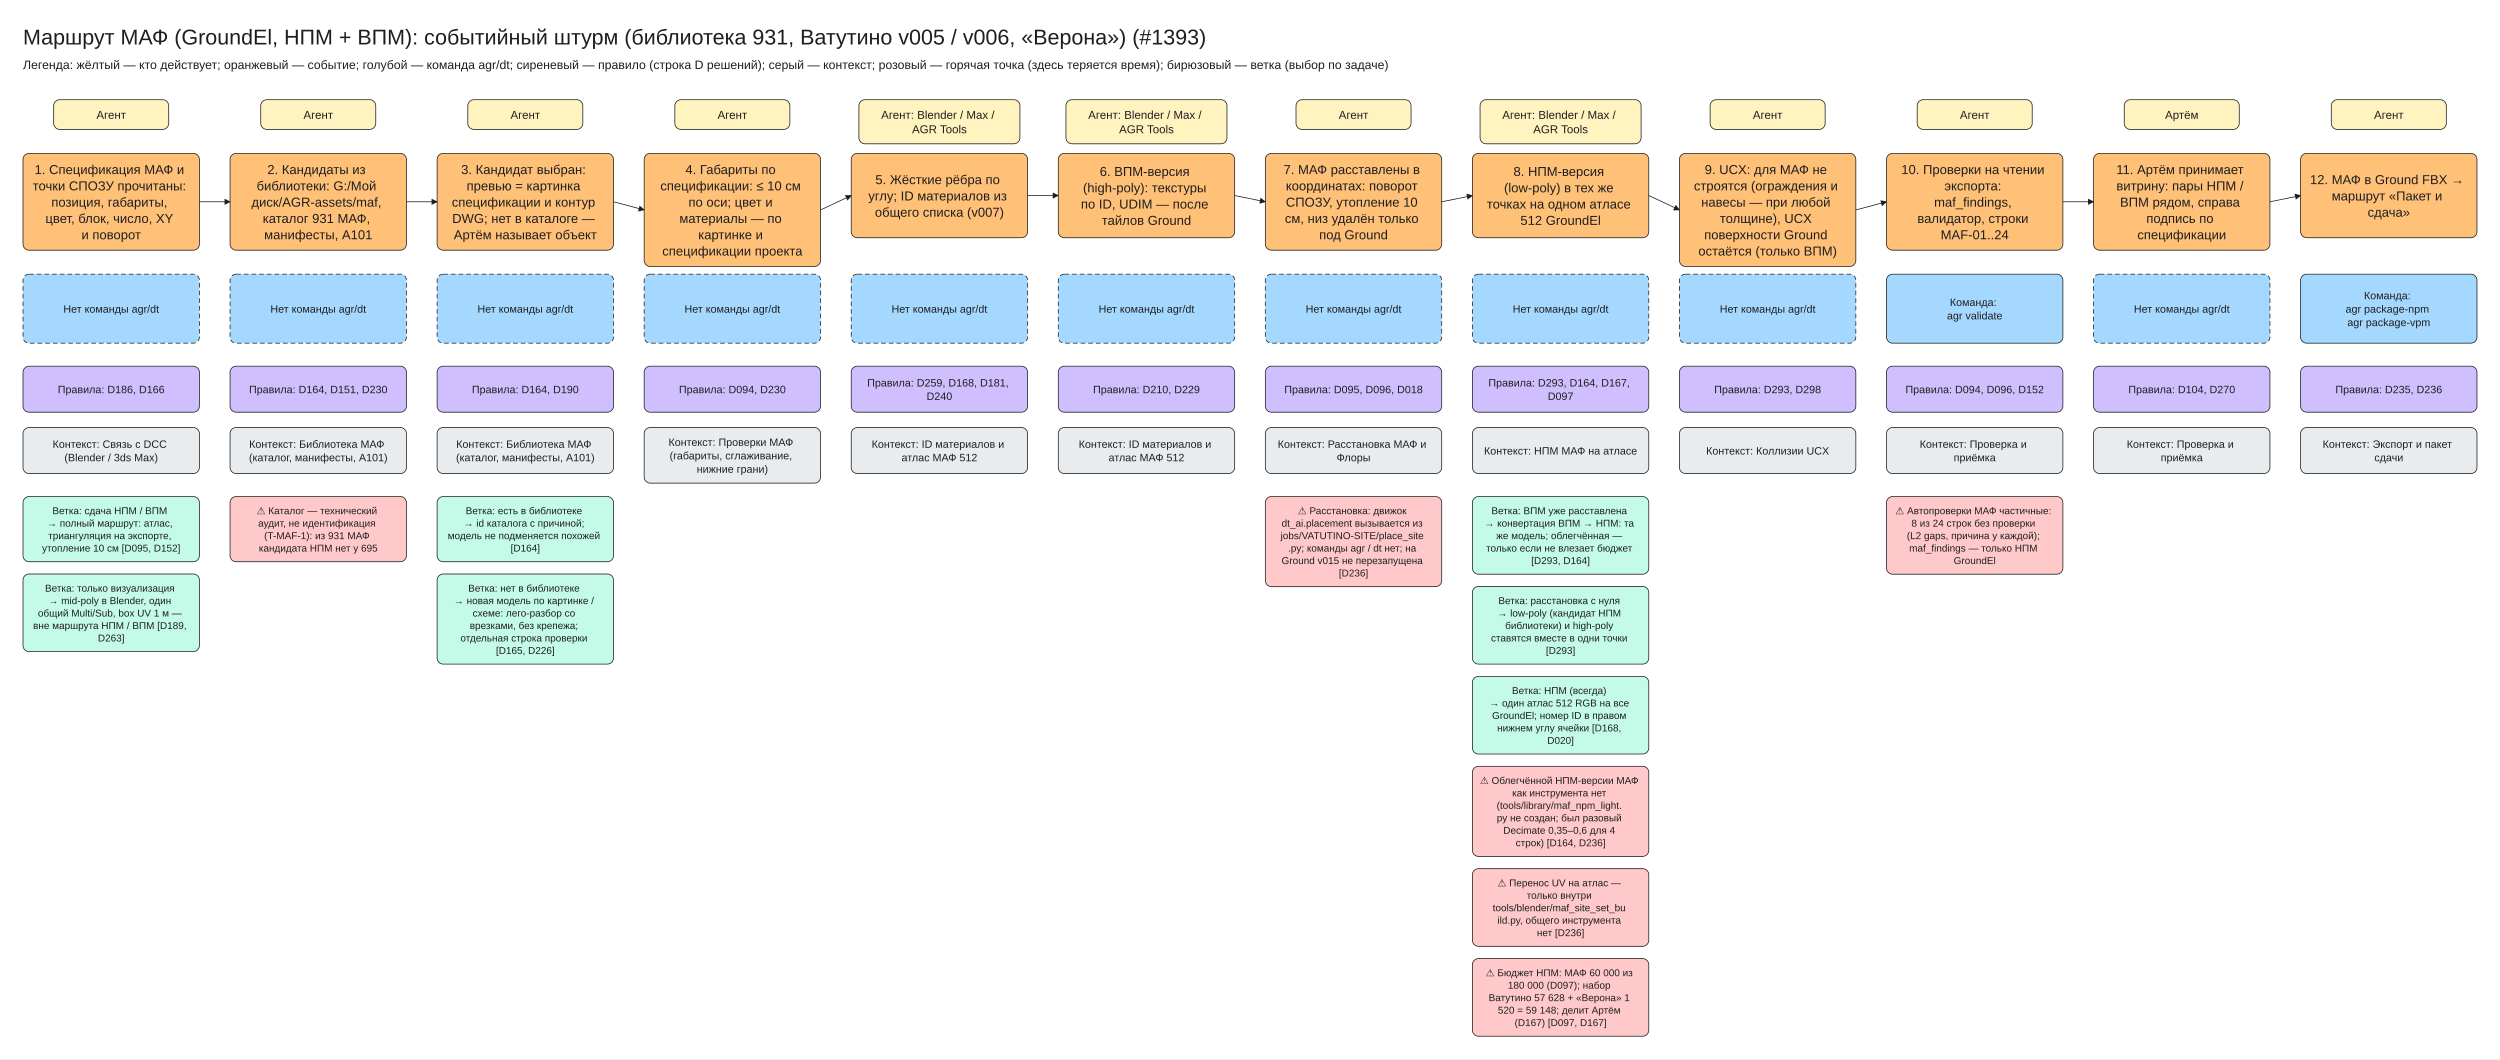
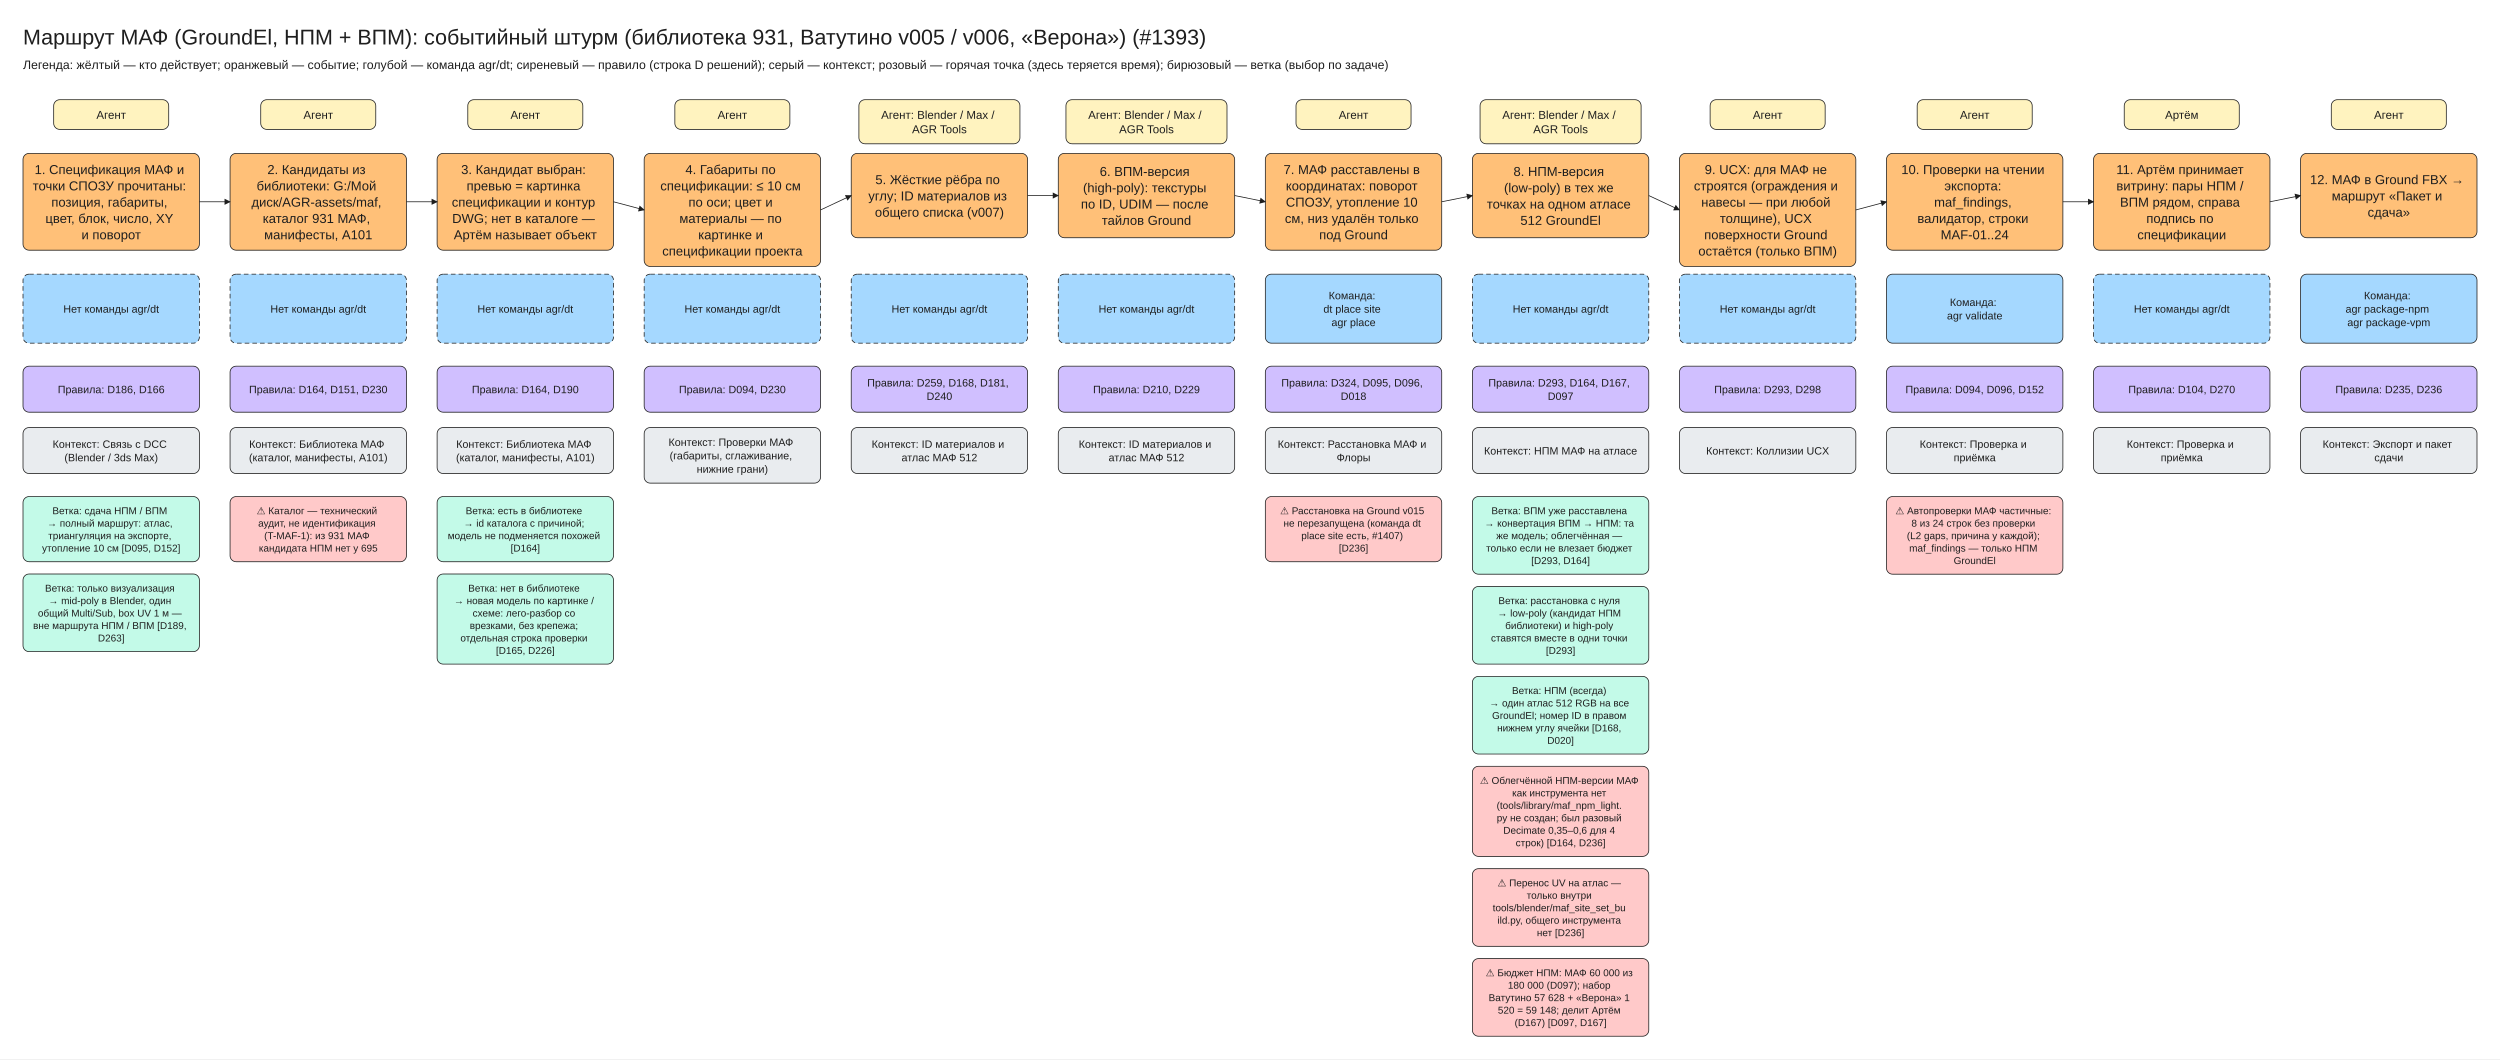
<svg xmlns="http://www.w3.org/2000/svg" viewBox="10 -30 3260 1381" width="3260" height="1381" font-family="Segoe UI, Arial, sans-serif">
  <defs>
    <marker id="arrow" viewBox="0 0 10 10" refX="9" refY="5" markerWidth="8" markerHeight="8" orient="auto-start-reverse">
      <path d="M0,0 L10,5 L0,10 z" fill="#1e1e1e" />
    </marker>
  </defs>
  <rect x="10" y="-30" width="3260" height="1381" fill="#ffffff" />
  <rect x="80" y="100" width="150" height="38.75" rx="8" fill="#fff3bf" stroke="#1e1e1e" />
  <rect x="40" y="170" width="230" height="126.25" rx="8" fill="#ffc078" stroke="#1e1e1e" />
  <rect x="40" y="327.5" width="230" height="90" rx="8" fill="#a5d8ff" stroke="#1e1e1e" stroke-dasharray="6 4" />
  <rect x="40" y="447.5" width="230" height="60" rx="8" fill="#d0bfff" stroke="#1e1e1e" />
  <rect x="40" y="527.5" width="230" height="60" rx="8" fill="#e9ecef" stroke="#1e1e1e" />
  <rect x="40" y="617.5" width="230" height="85.0" rx="8" fill="#c3fae8" stroke="#1e1e1e" />
  <rect x="40" y="718.5" width="230" height="101.25" rx="8" fill="#c3fae8" stroke="#1e1e1e" />
  <rect x="350" y="100" width="150" height="38.75" rx="8" fill="#fff3bf" stroke="#1e1e1e" />
  <rect x="310" y="170" width="230" height="126.25" rx="8" fill="#ffc078" stroke="#1e1e1e" />
  <line x1="270" y1="233.12" x2="310" y2="233.12" stroke="#1e1e1e" marker-end="url(#arrow)" />
  <rect x="310" y="327.5" width="230" height="90" rx="8" fill="#a5d8ff" stroke="#1e1e1e" stroke-dasharray="6 4" />
  <rect x="310" y="447.5" width="230" height="60" rx="8" fill="#d0bfff" stroke="#1e1e1e" />
  <rect x="310" y="527.5" width="230" height="60" rx="8" fill="#e9ecef" stroke="#1e1e1e" />
  <rect x="310" y="617.5" width="230" height="85.0" rx="8" fill="#ffc9c9" stroke="#1e1e1e" />
  <rect x="620" y="100" width="150" height="38.75" rx="8" fill="#fff3bf" stroke="#1e1e1e" />
  <rect x="580" y="170" width="230" height="126.25" rx="8" fill="#ffc078" stroke="#1e1e1e" />
  <line x1="540" y1="233.12" x2="580" y2="233.12" stroke="#1e1e1e" marker-end="url(#arrow)" />
  <rect x="580" y="327.5" width="230" height="90" rx="8" fill="#a5d8ff" stroke="#1e1e1e" stroke-dasharray="6 4" />
  <rect x="580" y="447.5" width="230" height="60" rx="8" fill="#d0bfff" stroke="#1e1e1e" />
  <rect x="580" y="527.5" width="230" height="60" rx="8" fill="#e9ecef" stroke="#1e1e1e" />
  <rect x="580" y="617.5" width="230" height="85.0" rx="8" fill="#c3fae8" stroke="#1e1e1e" />
  <rect x="580" y="718.5" width="230" height="117.5" rx="8" fill="#c3fae8" stroke="#1e1e1e" />
  <rect x="890" y="100" width="150" height="38.75" rx="8" fill="#fff3bf" stroke="#1e1e1e" />
  <rect x="850" y="170" width="230" height="147.5" rx="8" fill="#ffc078" stroke="#1e1e1e" />
  <line x1="810" y1="233.12" x2="850" y2="243.74" stroke="#1e1e1e" marker-end="url(#arrow)" />
  <rect x="850" y="327.5" width="230" height="90" rx="8" fill="#a5d8ff" stroke="#1e1e1e" stroke-dasharray="6 4" />
  <rect x="850" y="447.5" width="230" height="60" rx="8" fill="#d0bfff" stroke="#1e1e1e" />
  <rect x="850" y="527.5" width="230" height="72.5" rx="8" fill="#e9ecef" stroke="#1e1e1e" />
  <rect x="1130" y="100" width="210" height="57.5" rx="8" fill="#fff3bf" stroke="#1e1e1e" />
  <rect x="1120" y="170" width="230" height="110" rx="8" fill="#ffc078" stroke="#1e1e1e" />
  <line x1="1080" y1="243.75" x2="1120" y2="225.0" stroke="#1e1e1e" marker-end="url(#arrow)" />
  <rect x="1120" y="327.5" width="230" height="90" rx="8" fill="#a5d8ff" stroke="#1e1e1e" stroke-dasharray="6 4" />
  <rect x="1120" y="447.5" width="230" height="60" rx="8" fill="#d0bfff" stroke="#1e1e1e" />
  <rect x="1120" y="527.5" width="230" height="60" rx="8" fill="#e9ecef" stroke="#1e1e1e" />
  <rect x="1400" y="100" width="210" height="57.5" rx="8" fill="#fff3bf" stroke="#1e1e1e" />
  <rect x="1390" y="170" width="230" height="110" rx="8" fill="#ffc078" stroke="#1e1e1e" />
  <line x1="1350" y1="225.0" x2="1390" y2="225.0" stroke="#1e1e1e" marker-end="url(#arrow)" />
  <rect x="1390" y="327.5" width="230" height="90" rx="8" fill="#a5d8ff" stroke="#1e1e1e" stroke-dasharray="6 4" />
  <rect x="1390" y="447.5" width="230" height="60" rx="8" fill="#d0bfff" stroke="#1e1e1e" />
  <rect x="1390" y="527.5" width="230" height="60" rx="8" fill="#e9ecef" stroke="#1e1e1e" />
  <rect x="1700" y="100" width="150" height="38.75" rx="8" fill="#fff3bf" stroke="#1e1e1e" />
  <rect x="1660" y="170" width="230" height="126.25" rx="8" fill="#ffc078" stroke="#1e1e1e" />
  <line x1="1620" y1="225.0" x2="1660" y2="233.12" stroke="#1e1e1e" marker-end="url(#arrow)" />
-   <rect x="1660" y="327.5" width="230" height="90" rx="8" fill="#a5d8ff" stroke="#1e1e1e" stroke-dasharray="6 4" />
+   <rect x="1660" y="327.5" width="230" height="90" rx="8" fill="#a5d8ff" stroke="#1e1e1e" />
  <rect x="1660" y="447.5" width="230" height="60" rx="8" fill="#d0bfff" stroke="#1e1e1e" />
  <rect x="1660" y="527.5" width="230" height="60" rx="8" fill="#e9ecef" stroke="#1e1e1e" />
-   <rect x="1660" y="617.5" width="230" height="117.5" rx="8" fill="#ffc9c9" stroke="#1e1e1e" />
+   <rect x="1660" y="617.5" width="230" height="85.0" rx="8" fill="#ffc9c9" stroke="#1e1e1e" />
  <rect x="1940" y="100" width="210" height="57.5" rx="8" fill="#fff3bf" stroke="#1e1e1e" />
  <rect x="1930" y="170" width="230" height="110" rx="8" fill="#ffc078" stroke="#1e1e1e" />
  <line x1="1890" y1="233.12" x2="1930" y2="225.0" stroke="#1e1e1e" marker-end="url(#arrow)" />
  <rect x="1930" y="327.5" width="230" height="90" rx="8" fill="#a5d8ff" stroke="#1e1e1e" stroke-dasharray="6 4" />
  <rect x="1930" y="447.5" width="230" height="60" rx="8" fill="#d0bfff" stroke="#1e1e1e" />
  <rect x="1930" y="527.5" width="230" height="60" rx="8" fill="#e9ecef" stroke="#1e1e1e" />
  <rect x="1930" y="617.5" width="230" height="101.25" rx="8" fill="#c3fae8" stroke="#1e1e1e" />
  <rect x="1930" y="734.75" width="230" height="101.25" rx="8" fill="#c3fae8" stroke="#1e1e1e" />
  <rect x="1930" y="852.0" width="230" height="101.25" rx="8" fill="#c3fae8" stroke="#1e1e1e" />
  <rect x="1930" y="969.25" width="230" height="117.5" rx="8" fill="#ffc9c9" stroke="#1e1e1e" />
  <rect x="1930" y="1102.75" width="230" height="101.25" rx="8" fill="#ffc9c9" stroke="#1e1e1e" />
  <rect x="1930" y="1220.0" width="230" height="101.25" rx="8" fill="#ffc9c9" stroke="#1e1e1e" />
  <rect x="2240" y="100" width="150" height="38.75" rx="8" fill="#fff3bf" stroke="#1e1e1e" />
  <rect x="2200" y="170" width="230" height="147.5" rx="8" fill="#ffc078" stroke="#1e1e1e" />
  <line x1="2160" y1="225.0" x2="2200" y2="243.75" stroke="#1e1e1e" marker-end="url(#arrow)" />
  <rect x="2200" y="327.5" width="230" height="90" rx="8" fill="#a5d8ff" stroke="#1e1e1e" stroke-dasharray="6 4" />
  <rect x="2200" y="447.5" width="230" height="60" rx="8" fill="#d0bfff" stroke="#1e1e1e" />
  <rect x="2200" y="527.5" width="230" height="60" rx="8" fill="#e9ecef" stroke="#1e1e1e" />
  <rect x="2510" y="100" width="150" height="38.75" rx="8" fill="#fff3bf" stroke="#1e1e1e" />
  <rect x="2470" y="170" width="230" height="126.25" rx="8" fill="#ffc078" stroke="#1e1e1e" />
  <line x1="2430" y1="243.75" x2="2470" y2="233.13" stroke="#1e1e1e" marker-end="url(#arrow)" />
  <rect x="2470" y="327.5" width="230" height="90" rx="8" fill="#a5d8ff" stroke="#1e1e1e" />
  <rect x="2470" y="447.5" width="230" height="60" rx="8" fill="#d0bfff" stroke="#1e1e1e" />
  <rect x="2470" y="527.5" width="230" height="60" rx="8" fill="#e9ecef" stroke="#1e1e1e" />
  <rect x="2470" y="617.5" width="230" height="101.25" rx="8" fill="#ffc9c9" stroke="#1e1e1e" />
  <rect x="2780" y="100" width="150" height="38.75" rx="8" fill="#fff3bf" stroke="#1e1e1e" />
  <rect x="2740" y="170" width="230" height="126.25" rx="8" fill="#ffc078" stroke="#1e1e1e" />
  <line x1="2700" y1="233.12" x2="2740" y2="233.12" stroke="#1e1e1e" marker-end="url(#arrow)" />
  <rect x="2740" y="327.5" width="230" height="90" rx="8" fill="#a5d8ff" stroke="#1e1e1e" stroke-dasharray="6 4" />
  <rect x="2740" y="447.5" width="230" height="60" rx="8" fill="#d0bfff" stroke="#1e1e1e" />
  <rect x="2740" y="527.5" width="230" height="60" rx="8" fill="#e9ecef" stroke="#1e1e1e" />
  <rect x="3050" y="100" width="150" height="38.75" rx="8" fill="#fff3bf" stroke="#1e1e1e" />
  <rect x="3010" y="170" width="230" height="110" rx="8" fill="#ffc078" stroke="#1e1e1e" />
  <line x1="2970" y1="233.12" x2="3010" y2="225.0" stroke="#1e1e1e" marker-end="url(#arrow)" />
  <rect x="3010" y="327.5" width="230" height="90" rx="8" fill="#a5d8ff" stroke="#1e1e1e" />
  <rect x="3010" y="447.5" width="230" height="60" rx="8" fill="#d0bfff" stroke="#1e1e1e" />
  <rect x="3010" y="527.5" width="230" height="60" rx="8" fill="#e9ecef" stroke="#1e1e1e" />
  <text x="40" y="0" font-size="28" text-anchor="start" fill="#1e1e1e">
    <tspan x="40" dy="28">Маршрут МАФ (GroundEl, НПМ + ВПМ): событийный штурм (библиотека 931, Ватутино v005 / v006, «Верона») (#1393)</tspan>
  </text>
  <text x="40" y="44" font-size="16" text-anchor="start" fill="#1e1e1e">
    <tspan x="40" dy="16">Легенда: жёлтый — кто действует; оранжевый — событие; голубой — команда agr/dt; сиреневый — правило (строка D решений); серый — контекст; розовый — горячая точка (здесь теряется время); бирюзовый — ветка (выбор по задаче)</tspan>
  </text>
  <text x="155.0" y="110.0" font-size="15" text-anchor="middle" fill="#1e1e1e">
    <tspan x="155.0" dy="15">Агент</tspan>
  </text>
  <text x="155.0" y="180.0" font-size="17" text-anchor="middle" fill="#1e1e1e">
    <tspan x="155.0" dy="17">1. Спецификация МАФ и</tspan>
    <tspan x="155.0" dy="21.25">точки СПОЗУ прочитаны:</tspan>
    <tspan x="155.0" dy="21.25">позиция, габариты,</tspan>
    <tspan x="155.0" dy="21.25">цвет, блок, число, XY</tspan>
    <tspan x="155.0" dy="21.25">и поворот</tspan>
  </text>
  <text x="155.0" y="363.75" font-size="14" text-anchor="middle" fill="#1e1e1e">
    <tspan x="155.0" dy="14">Нет команды agr/dt</tspan>
  </text>
  <text x="155.0" y="468.75" font-size="14" text-anchor="middle" fill="#1e1e1e">
    <tspan x="155.0" dy="14">Правила: D186, D166</tspan>
  </text>
  <text x="155.0" y="540.0" font-size="14" text-anchor="middle" fill="#1e1e1e">
    <tspan x="155.0" dy="14">Контекст: Связь с DCC</tspan>
    <tspan x="155.0" dy="17.5">(Blender / 3ds Max)</tspan>
  </text>
  <text x="155.0" y="627.5" font-size="13" text-anchor="middle" fill="#1e1e1e">
    <tspan x="155.0" dy="13">Ветка: сдача НПМ / ВПМ</tspan>
    <tspan x="155.0" dy="16.25">→ полный маршрут: атлас,</tspan>
    <tspan x="155.0" dy="16.25">триангуляция на экспорте,</tspan>
    <tspan x="155.0" dy="16.25">утопление 10 см [D095, D152]</tspan>
  </text>
  <text x="155.0" y="728.5" font-size="13" text-anchor="middle" fill="#1e1e1e">
    <tspan x="155.0" dy="13">Ветка: только визуализация</tspan>
    <tspan x="155.0" dy="16.25">→ mid-poly в Blender, один</tspan>
    <tspan x="155.0" dy="16.25">общий Multi/Sub, box UV 1 м —</tspan>
    <tspan x="155.0" dy="16.25">вне маршрута НПМ / ВПМ [D189,</tspan>
    <tspan x="155.0" dy="16.25">D263]</tspan>
  </text>
  <text x="425.0" y="110.0" font-size="15" text-anchor="middle" fill="#1e1e1e">
    <tspan x="425.0" dy="15">Агент</tspan>
  </text>
  <text x="425.0" y="180.0" font-size="17" text-anchor="middle" fill="#1e1e1e">
    <tspan x="425.0" dy="17">2. Кандидаты из</tspan>
    <tspan x="425.0" dy="21.25">библиотеки: G:/Мой</tspan>
    <tspan x="425.0" dy="21.25">диск/AGR-assets/maf,</tspan>
    <tspan x="425.0" dy="21.25">каталог 931 МАФ,</tspan>
    <tspan x="425.0" dy="21.25">манифесты, A101</tspan>
  </text>
  <text x="425.0" y="363.75" font-size="14" text-anchor="middle" fill="#1e1e1e">
    <tspan x="425.0" dy="14">Нет команды agr/dt</tspan>
  </text>
  <text x="425.0" y="468.75" font-size="14" text-anchor="middle" fill="#1e1e1e">
    <tspan x="425.0" dy="14">Правила: D164, D151, D230</tspan>
  </text>
  <text x="425.0" y="540.0" font-size="14" text-anchor="middle" fill="#1e1e1e">
    <tspan x="425.0" dy="14">Контекст: Библиотека МАФ</tspan>
    <tspan x="425.0" dy="17.5">(каталог, манифесты, A101)</tspan>
  </text>
  <text x="425.0" y="627.5" font-size="13" text-anchor="middle" fill="#1e1e1e">
    <tspan x="425.0" dy="13">⚠ Каталог — технический</tspan>
    <tspan x="425.0" dy="16.25">аудит, не идентификация</tspan>
    <tspan x="425.0" dy="16.25">(T-MAF-1): из 931 МАФ</tspan>
    <tspan x="425.0" dy="16.25">кандидата НПМ нет у 695</tspan>
  </text>
  <text x="695.0" y="110.0" font-size="15" text-anchor="middle" fill="#1e1e1e">
    <tspan x="695.0" dy="15">Агент</tspan>
  </text>
  <text x="695.0" y="180.0" font-size="17" text-anchor="middle" fill="#1e1e1e">
    <tspan x="695.0" dy="17">3. Кандидат выбран:</tspan>
    <tspan x="695.0" dy="21.25">превью = картинка</tspan>
    <tspan x="695.0" dy="21.25">спецификации и контур</tspan>
    <tspan x="695.0" dy="21.25">DWG; нет в каталоге —</tspan>
    <tspan x="695.0" dy="21.25">Артём называет объект</tspan>
  </text>
  <text x="695.0" y="363.75" font-size="14" text-anchor="middle" fill="#1e1e1e">
    <tspan x="695.0" dy="14">Нет команды agr/dt</tspan>
  </text>
  <text x="695.0" y="468.75" font-size="14" text-anchor="middle" fill="#1e1e1e">
    <tspan x="695.0" dy="14">Правила: D164, D190</tspan>
  </text>
  <text x="695.0" y="540.0" font-size="14" text-anchor="middle" fill="#1e1e1e">
    <tspan x="695.0" dy="14">Контекст: Библиотека МАФ</tspan>
    <tspan x="695.0" dy="17.5">(каталог, манифесты, A101)</tspan>
  </text>
  <text x="695.0" y="627.5" font-size="13" text-anchor="middle" fill="#1e1e1e">
    <tspan x="695.0" dy="13">Ветка: есть в библиотеке</tspan>
    <tspan x="695.0" dy="16.25">→ id каталога с причиной;</tspan>
    <tspan x="695.0" dy="16.25">модель не подменяется похожей</tspan>
    <tspan x="695.0" dy="16.25">[D164]</tspan>
  </text>
  <text x="695.0" y="728.5" font-size="13" text-anchor="middle" fill="#1e1e1e">
    <tspan x="695.0" dy="13">Ветка: нет в библиотеке</tspan>
    <tspan x="695.0" dy="16.25">→ новая модель по картинке /</tspan>
    <tspan x="695.0" dy="16.25">схеме: лего-разбор со</tspan>
    <tspan x="695.0" dy="16.25">врезками, без крепежа;</tspan>
    <tspan x="695.0" dy="16.25">отдельная строка проверки</tspan>
    <tspan x="695.0" dy="16.25">[D165, D226]</tspan>
  </text>
  <text x="965.0" y="110.0" font-size="15" text-anchor="middle" fill="#1e1e1e">
    <tspan x="965.0" dy="15">Агент</tspan>
  </text>
  <text x="965.0" y="180.0" font-size="17" text-anchor="middle" fill="#1e1e1e">
    <tspan x="965.0" dy="17">4. Габариты по</tspan>
    <tspan x="965.0" dy="21.25">спецификации: ≤ 10 см</tspan>
    <tspan x="965.0" dy="21.25">по оси; цвет и</tspan>
    <tspan x="965.0" dy="21.25">материалы — по</tspan>
    <tspan x="965.0" dy="21.25">картинке и</tspan>
    <tspan x="965.0" dy="21.25">спецификации проекта</tspan>
  </text>
  <text x="965.0" y="363.75" font-size="14" text-anchor="middle" fill="#1e1e1e">
    <tspan x="965.0" dy="14">Нет команды agr/dt</tspan>
  </text>
  <text x="965.0" y="468.75" font-size="14" text-anchor="middle" fill="#1e1e1e">
    <tspan x="965.0" dy="14">Правила: D094, D230</tspan>
  </text>
  <text x="965.0" y="537.5" font-size="14" text-anchor="middle" fill="#1e1e1e">
    <tspan x="965.0" dy="14">Контекст: Проверки МАФ</tspan>
    <tspan x="965.0" dy="17.5">(габариты, сглаживание,</tspan>
    <tspan x="965.0" dy="17.5">нижние грани)</tspan>
  </text>
  <text x="1235.0" y="110.0" font-size="15" text-anchor="middle" fill="#1e1e1e">
    <tspan x="1235.0" dy="15">Агент: Blender / Max /</tspan>
    <tspan x="1235.0" dy="18.75">AGR Tools</tspan>
  </text>
  <text x="1235.0" y="193.12" font-size="17" text-anchor="middle" fill="#1e1e1e">
    <tspan x="1235.0" dy="17">5. Жёсткие рёбра по</tspan>
    <tspan x="1235.0" dy="21.25">углу; ID материалов из</tspan>
    <tspan x="1235.0" dy="21.25">общего списка (v007)</tspan>
  </text>
  <text x="1235.0" y="363.75" font-size="14" text-anchor="middle" fill="#1e1e1e">
    <tspan x="1235.0" dy="14">Нет команды agr/dt</tspan>
  </text>
  <text x="1235.0" y="460.0" font-size="14" text-anchor="middle" fill="#1e1e1e">
    <tspan x="1235.0" dy="14">Правила: D259, D168, D181,</tspan>
    <tspan x="1235.0" dy="17.5">D240</tspan>
  </text>
  <text x="1235.0" y="540.0" font-size="14" text-anchor="middle" fill="#1e1e1e">
    <tspan x="1235.0" dy="14">Контекст: ID материалов и</tspan>
    <tspan x="1235.0" dy="17.5">атлас МАФ 512</tspan>
  </text>
  <text x="1505.0" y="110.0" font-size="15" text-anchor="middle" fill="#1e1e1e">
    <tspan x="1505.0" dy="15">Агент: Blender / Max /</tspan>
    <tspan x="1505.0" dy="18.75">AGR Tools</tspan>
  </text>
  <text x="1505.0" y="182.5" font-size="17" text-anchor="middle" fill="#1e1e1e">
    <tspan x="1505.0" dy="17">6. ВПМ-версия</tspan>
    <tspan x="1505.0" dy="21.25">(high-poly): текстуры</tspan>
    <tspan x="1505.0" dy="21.25">по ID, UDIM — после</tspan>
    <tspan x="1505.0" dy="21.25">тайлов Ground</tspan>
  </text>
  <text x="1505.0" y="363.75" font-size="14" text-anchor="middle" fill="#1e1e1e">
    <tspan x="1505.0" dy="14">Нет команды agr/dt</tspan>
  </text>
  <text x="1505.0" y="468.75" font-size="14" text-anchor="middle" fill="#1e1e1e">
    <tspan x="1505.0" dy="14">Правила: D210, D229</tspan>
  </text>
  <text x="1505.0" y="540.0" font-size="14" text-anchor="middle" fill="#1e1e1e">
    <tspan x="1505.0" dy="14">Контекст: ID материалов и</tspan>
    <tspan x="1505.0" dy="17.5">атлас МАФ 512</tspan>
  </text>
  <text x="1775.0" y="110.0" font-size="15" text-anchor="middle" fill="#1e1e1e">
    <tspan x="1775.0" dy="15">Агент</tspan>
  </text>
  <text x="1775.0" y="180.0" font-size="17" text-anchor="middle" fill="#1e1e1e">
    <tspan x="1775.0" dy="17">7. МАФ расставлены в</tspan>
    <tspan x="1775.0" dy="21.25">координатах: поворот</tspan>
    <tspan x="1775.0" dy="21.25">СПОЗУ, утопление 10</tspan>
    <tspan x="1775.0" dy="21.25">см, низ удалён только</tspan>
    <tspan x="1775.0" dy="21.25">под Ground</tspan>
  </text>
-   <text x="1775.0" y="363.75" font-size="14" text-anchor="middle" fill="#1e1e1e">
-     <tspan x="1775.0" dy="14">Нет команды agr/dt</tspan>
-   </text>
-   <text x="1775.0" y="468.75" font-size="14" text-anchor="middle" fill="#1e1e1e">
-     <tspan x="1775.0" dy="14">Правила: D095, D096, D018</tspan>
+   <text x="1775.0" y="346.25" font-size="14" text-anchor="middle" fill="#1e1e1e">
+     <tspan x="1775.0" dy="14">Команда:</tspan>
+     <tspan x="1775.0" dy="17.5">dt place site</tspan>
+     <tspan x="1775.0" dy="17.5">agr place</tspan>
+   </text>
+   <text x="1775.0" y="460.0" font-size="14" text-anchor="middle" fill="#1e1e1e">
+     <tspan x="1775.0" dy="14">Правила: D324, D095, D096,</tspan>
+     <tspan x="1775.0" dy="17.5">D018</tspan>
  </text>
  <text x="1775.0" y="540.0" font-size="14" text-anchor="middle" fill="#1e1e1e">
    <tspan x="1775.0" dy="14">Контекст: Расстановка МАФ и</tspan>
    <tspan x="1775.0" dy="17.5">Флоры</tspan>
  </text>
  <text x="1775.0" y="627.5" font-size="13" text-anchor="middle" fill="#1e1e1e">
-     <tspan x="1775.0" dy="13">⚠ Расстановка: движок</tspan>
-     <tspan x="1775.0" dy="16.25">dt_ai.placement вызывается из</tspan>
-     <tspan x="1775.0" dy="16.25">jobs/VATUTINO-SITE/place_site</tspan>
-     <tspan x="1775.0" dy="16.25">.py; команды agr / dt нет; на</tspan>
-     <tspan x="1775.0" dy="16.25">Ground v015 не перезапущена</tspan>
+     <tspan x="1775.0" dy="13">⚠ Расстановка на Ground v015</tspan>
+     <tspan x="1775.0" dy="16.25">не перезапущена (команда dt</tspan>
+     <tspan x="1775.0" dy="16.25">place site есть, #1407)</tspan>
    <tspan x="1775.0" dy="16.25">[D236]</tspan>
  </text>
  <text x="2045.0" y="110.0" font-size="15" text-anchor="middle" fill="#1e1e1e">
    <tspan x="2045.0" dy="15">Агент: Blender / Max /</tspan>
    <tspan x="2045.0" dy="18.75">AGR Tools</tspan>
  </text>
  <text x="2045.0" y="182.5" font-size="17" text-anchor="middle" fill="#1e1e1e">
    <tspan x="2045.0" dy="17">8. НПМ-версия</tspan>
    <tspan x="2045.0" dy="21.25">(low-poly) в тех же</tspan>
    <tspan x="2045.0" dy="21.25">точках на одном атласе</tspan>
    <tspan x="2045.0" dy="21.25">512 GroundEl</tspan>
  </text>
  <text x="2045.0" y="363.75" font-size="14" text-anchor="middle" fill="#1e1e1e">
    <tspan x="2045.0" dy="14">Нет команды agr/dt</tspan>
  </text>
  <text x="2045.0" y="460.0" font-size="14" text-anchor="middle" fill="#1e1e1e">
    <tspan x="2045.0" dy="14">Правила: D293, D164, D167,</tspan>
    <tspan x="2045.0" dy="17.5">D097</tspan>
  </text>
  <text x="2045.0" y="548.75" font-size="14" text-anchor="middle" fill="#1e1e1e">
    <tspan x="2045.0" dy="14">Контекст: НПМ МАФ на атласе</tspan>
  </text>
  <text x="2045.0" y="627.5" font-size="13" text-anchor="middle" fill="#1e1e1e">
    <tspan x="2045.0" dy="13">Ветка: ВПМ уже расставлена</tspan>
    <tspan x="2045.0" dy="16.25">→ конвертация ВПМ → НПМ: та</tspan>
    <tspan x="2045.0" dy="16.25">же модель; облегчённая —</tspan>
    <tspan x="2045.0" dy="16.25">только если не влезает бюджет</tspan>
    <tspan x="2045.0" dy="16.25">[D293, D164]</tspan>
  </text>
  <text x="2045.0" y="744.75" font-size="13" text-anchor="middle" fill="#1e1e1e">
    <tspan x="2045.0" dy="13">Ветка: расстановка с нуля</tspan>
    <tspan x="2045.0" dy="16.25">→ low-poly (кандидат НПМ</tspan>
    <tspan x="2045.0" dy="16.25">библиотеки) и high-poly</tspan>
    <tspan x="2045.0" dy="16.25">ставятся вместе в одни точки</tspan>
    <tspan x="2045.0" dy="16.25">[D293]</tspan>
  </text>
  <text x="2045.0" y="862.0" font-size="13" text-anchor="middle" fill="#1e1e1e">
    <tspan x="2045.0" dy="13">Ветка: НПМ (всегда)</tspan>
    <tspan x="2045.0" dy="16.25">→ один атлас 512 RGB на все</tspan>
    <tspan x="2045.0" dy="16.25">GroundEl; номер ID в правом</tspan>
    <tspan x="2045.0" dy="16.25">нижнем углу ячейки [D168,</tspan>
    <tspan x="2045.0" dy="16.25">D020]</tspan>
  </text>
  <text x="2045.0" y="979.25" font-size="13" text-anchor="middle" fill="#1e1e1e">
    <tspan x="2045.0" dy="13">⚠ Облегчённой НПМ-версии МАФ</tspan>
    <tspan x="2045.0" dy="16.25">как инструмента нет</tspan>
    <tspan x="2045.0" dy="16.25">(tools/library/maf_npm_light.</tspan>
    <tspan x="2045.0" dy="16.25">py не создан; был разовый</tspan>
    <tspan x="2045.0" dy="16.25">Decimate 0,35–0,6 для 4</tspan>
    <tspan x="2045.0" dy="16.25">строк) [D164, D236]</tspan>
  </text>
  <text x="2045.0" y="1112.75" font-size="13" text-anchor="middle" fill="#1e1e1e">
    <tspan x="2045.0" dy="13">⚠ Перенос UV на атлас —</tspan>
    <tspan x="2045.0" dy="16.25">только внутри</tspan>
    <tspan x="2045.0" dy="16.25">tools/blender/maf_site_set_bu</tspan>
    <tspan x="2045.0" dy="16.25">ild.py, общего инструмента</tspan>
    <tspan x="2045.0" dy="16.25">нет [D236]</tspan>
  </text>
  <text x="2045.0" y="1230.0" font-size="13" text-anchor="middle" fill="#1e1e1e">
    <tspan x="2045.0" dy="13">⚠ Бюджет НПМ: МАФ 60 000 из</tspan>
    <tspan x="2045.0" dy="16.25">180 000 (D097); набор</tspan>
    <tspan x="2045.0" dy="16.25">Ватутино 57 628 + «Верона» 1</tspan>
    <tspan x="2045.0" dy="16.25">520 = 59 148; делит Артём</tspan>
    <tspan x="2045.0" dy="16.25">(D167) [D097, D167]</tspan>
  </text>
  <text x="2315.0" y="110.0" font-size="15" text-anchor="middle" fill="#1e1e1e">
    <tspan x="2315.0" dy="15">Агент</tspan>
  </text>
  <text x="2315.0" y="180.0" font-size="17" text-anchor="middle" fill="#1e1e1e">
    <tspan x="2315.0" dy="17">9. UCX: для МАФ не</tspan>
    <tspan x="2315.0" dy="21.25">строятся (ограждения и</tspan>
    <tspan x="2315.0" dy="21.25">навесы — при любой</tspan>
    <tspan x="2315.0" dy="21.25">толщине), UCX</tspan>
    <tspan x="2315.0" dy="21.25">поверхности Ground</tspan>
    <tspan x="2315.0" dy="21.25">остаётся (только ВПМ)</tspan>
  </text>
  <text x="2315.0" y="363.75" font-size="14" text-anchor="middle" fill="#1e1e1e">
    <tspan x="2315.0" dy="14">Нет команды agr/dt</tspan>
  </text>
  <text x="2315.0" y="468.75" font-size="14" text-anchor="middle" fill="#1e1e1e">
    <tspan x="2315.0" dy="14">Правила: D293, D298</tspan>
  </text>
  <text x="2315.0" y="548.75" font-size="14" text-anchor="middle" fill="#1e1e1e">
    <tspan x="2315.0" dy="14">Контекст: Коллизии UCX</tspan>
  </text>
  <text x="2585.0" y="110.0" font-size="15" text-anchor="middle" fill="#1e1e1e">
    <tspan x="2585.0" dy="15">Агент</tspan>
  </text>
  <text x="2585.0" y="180.0" font-size="17" text-anchor="middle" fill="#1e1e1e">
    <tspan x="2585.0" dy="17">10. Проверки на чтении</tspan>
    <tspan x="2585.0" dy="21.25">экспорта:</tspan>
    <tspan x="2585.0" dy="21.25">maf_findings,</tspan>
    <tspan x="2585.0" dy="21.25">валидатор, строки</tspan>
    <tspan x="2585.0" dy="21.25">MAF-01..24</tspan>
  </text>
  <text x="2585.0" y="355.0" font-size="14" text-anchor="middle" fill="#1e1e1e">
    <tspan x="2585.0" dy="14">Команда:</tspan>
    <tspan x="2585.0" dy="17.5">agr validate</tspan>
  </text>
  <text x="2585.0" y="468.75" font-size="14" text-anchor="middle" fill="#1e1e1e">
    <tspan x="2585.0" dy="14">Правила: D094, D096, D152</tspan>
  </text>
  <text x="2585.0" y="540.0" font-size="14" text-anchor="middle" fill="#1e1e1e">
    <tspan x="2585.0" dy="14">Контекст: Проверка и</tspan>
    <tspan x="2585.0" dy="17.5">приёмка</tspan>
  </text>
  <text x="2585.0" y="627.5" font-size="13" text-anchor="middle" fill="#1e1e1e">
    <tspan x="2585.0" dy="13">⚠ Автопроверки МАФ частичные:</tspan>
    <tspan x="2585.0" dy="16.25">8 из 24 строк без проверки</tspan>
    <tspan x="2585.0" dy="16.25">(L2 gaps, причина у каждой);</tspan>
    <tspan x="2585.0" dy="16.25">maf_findings — только НПМ</tspan>
    <tspan x="2585.0" dy="16.25">GroundEl</tspan>
  </text>
  <text x="2855.0" y="110.0" font-size="15" text-anchor="middle" fill="#1e1e1e">
    <tspan x="2855.0" dy="15">Артём</tspan>
  </text>
  <text x="2855.0" y="180.0" font-size="17" text-anchor="middle" fill="#1e1e1e">
    <tspan x="2855.0" dy="17">11. Артём принимает</tspan>
    <tspan x="2855.0" dy="21.25">витрину: пары НПМ /</tspan>
    <tspan x="2855.0" dy="21.25">ВПМ рядом, справа</tspan>
    <tspan x="2855.0" dy="21.25">подпись по</tspan>
    <tspan x="2855.0" dy="21.25">спецификации</tspan>
  </text>
  <text x="2855.0" y="363.75" font-size="14" text-anchor="middle" fill="#1e1e1e">
    <tspan x="2855.0" dy="14">Нет команды agr/dt</tspan>
  </text>
  <text x="2855.0" y="468.75" font-size="14" text-anchor="middle" fill="#1e1e1e">
    <tspan x="2855.0" dy="14">Правила: D104, D270</tspan>
  </text>
  <text x="2855.0" y="540.0" font-size="14" text-anchor="middle" fill="#1e1e1e">
    <tspan x="2855.0" dy="14">Контекст: Проверка и</tspan>
    <tspan x="2855.0" dy="17.5">приёмка</tspan>
  </text>
  <text x="3125.0" y="110.0" font-size="15" text-anchor="middle" fill="#1e1e1e">
    <tspan x="3125.0" dy="15">Агент</tspan>
  </text>
  <text x="3125.0" y="193.12" font-size="17" text-anchor="middle" fill="#1e1e1e">
    <tspan x="3125.0" dy="17">12. МАФ в Ground FBX →</tspan>
    <tspan x="3125.0" dy="21.25">маршрут «Пакет и</tspan>
    <tspan x="3125.0" dy="21.25">сдача»</tspan>
  </text>
  <text x="3125.0" y="346.25" font-size="14" text-anchor="middle" fill="#1e1e1e">
    <tspan x="3125.0" dy="14">Команда:</tspan>
    <tspan x="3125.0" dy="17.5">agr package-npm</tspan>
    <tspan x="3125.0" dy="17.5">agr package-vpm</tspan>
  </text>
  <text x="3125.0" y="468.75" font-size="14" text-anchor="middle" fill="#1e1e1e">
    <tspan x="3125.0" dy="14">Правила: D235, D236</tspan>
  </text>
  <text x="3125.0" y="540.0" font-size="14" text-anchor="middle" fill="#1e1e1e">
    <tspan x="3125.0" dy="14">Контекст: Экспорт и пакет</tspan>
    <tspan x="3125.0" dy="17.5">сдачи</tspan>
  </text>
</svg>
